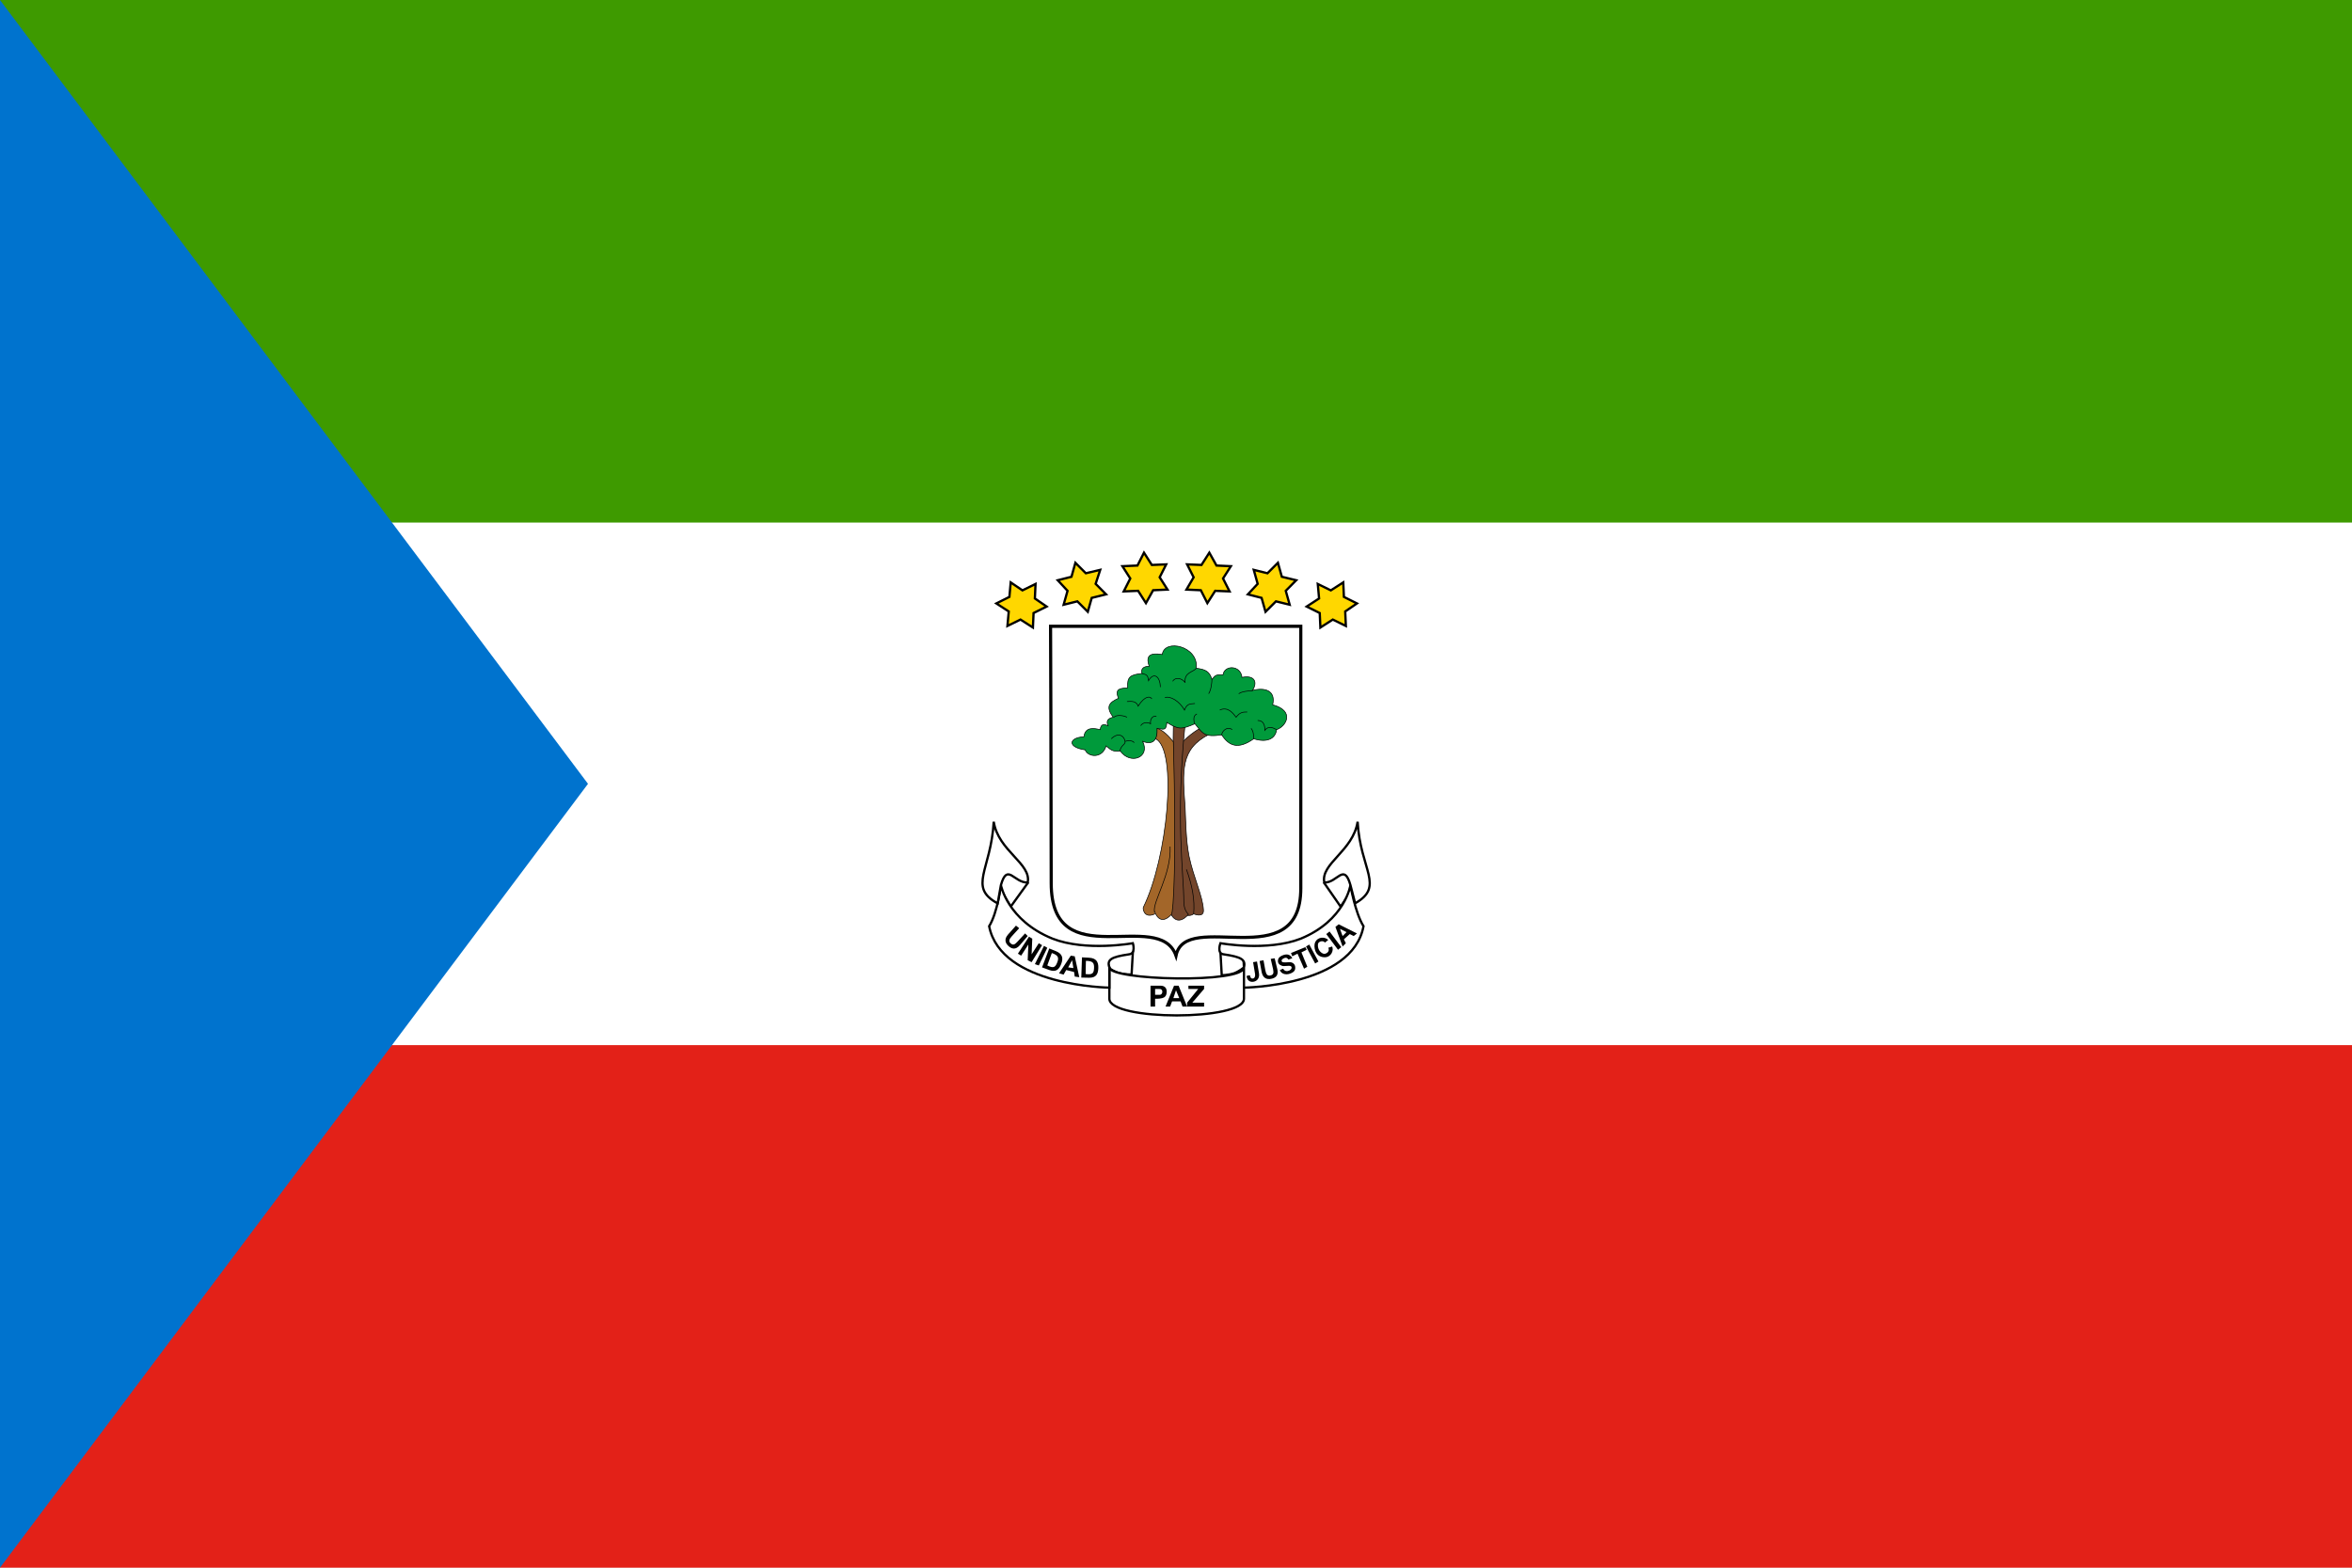
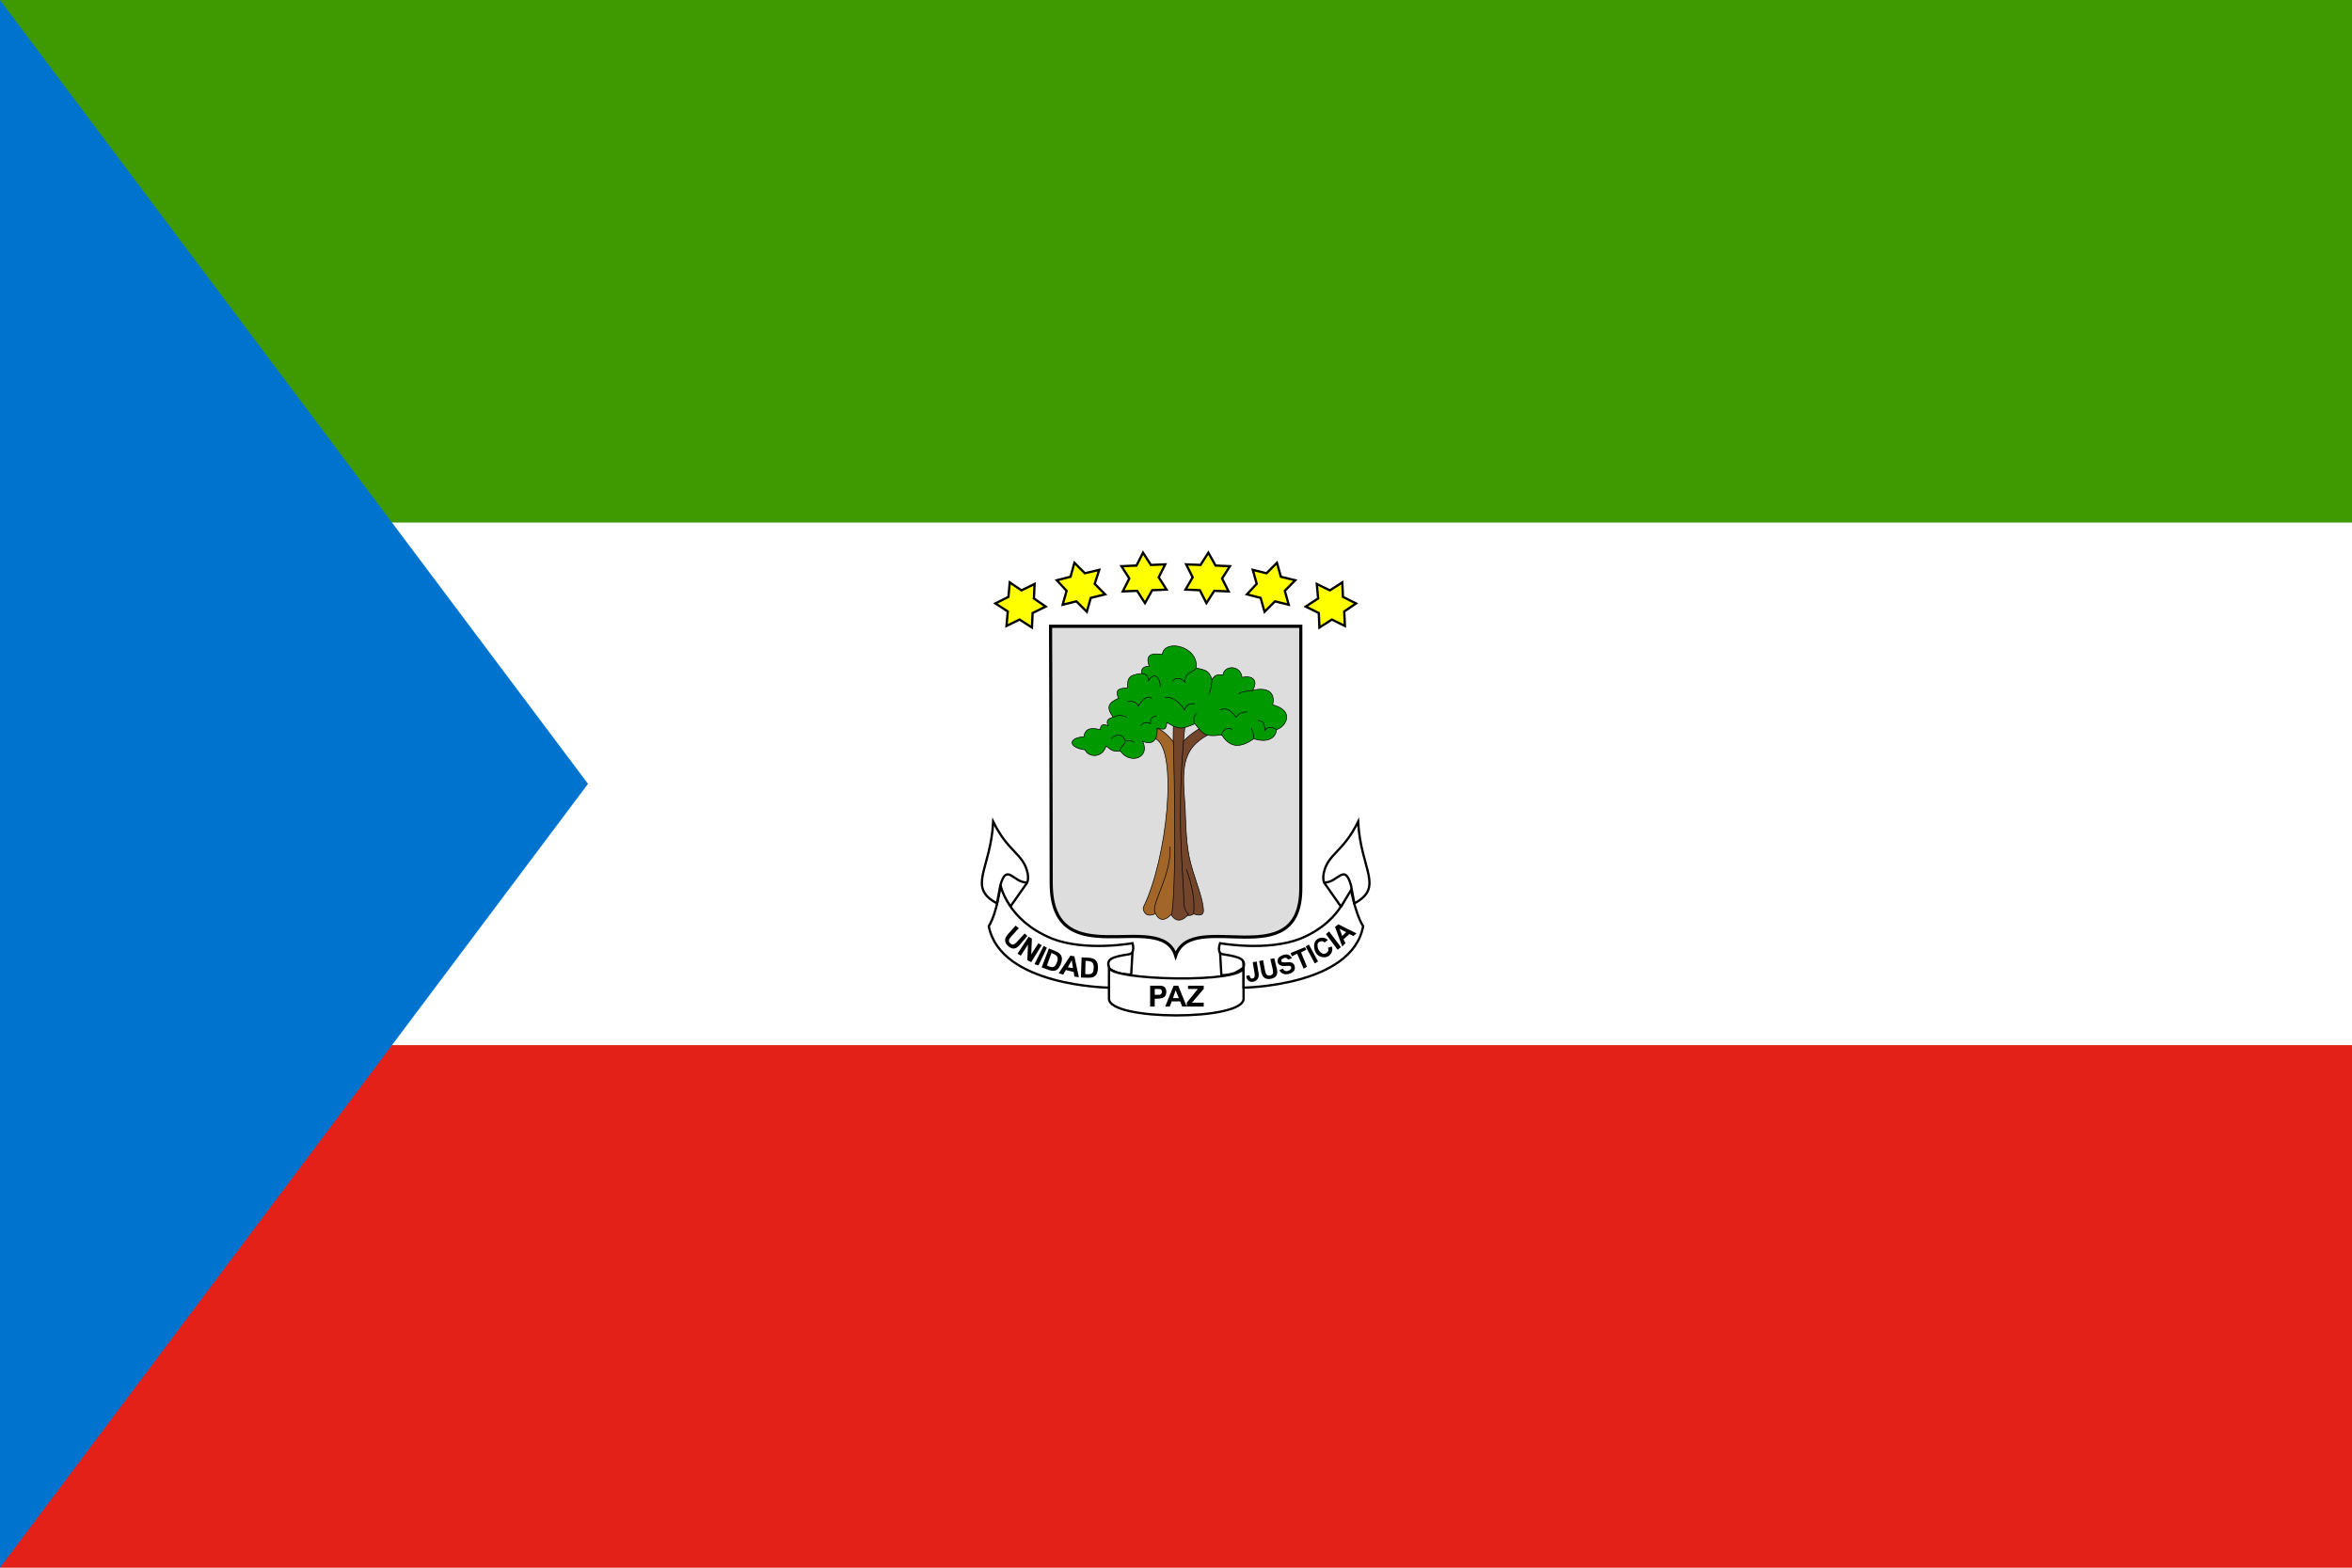
<svg xmlns="http://www.w3.org/2000/svg" width="375" height="250" viewBox="0 0 3600 2400">
-   <path fill="#e32118" d="M0 0h3600v2400H0z" />
-   <path fill="#fff" d="M0 0h3600v1600H0z" />
-   <path fill="#3e9a00" d="M0 0h3600v800H0z" />
-   <path d="M0 0v2400l900-1200z" fill="#0073ce" />
+   <path fill="#e32118" d="M0 0h3600v2400H0Z" />
+   <path fill="#fff" d="M0 0h3600v1600H0Z" />
+   <path fill="#3e9a00" d="M0 0h3600v800H0Z" />
+   <path fill="#0073ce" d="M0 0v2400l900-1200Z" />
  <g stroke="#000">
-     <path fill="#fff" stroke-width="4.8" d="M1608 958.8h383V1360c0 135-176 31-191 103-26-74-191 33-191-111 0-140-1-393.2-1-393.2z" />
+     <path fill="#ddd" stroke-width="4.8" d="M1608 958.8h383V1360c0 135-166.701 29.6-191.501 103-22.733-73.3-190.499 33-190.499-111 0-140-1-393.2-1-393.2z" />
    <path fill="#73452b" d="M1827 1399s-5 5-14 1-10-257-10-257c20-22 36-29 36-29l12 10c-45 23-41 56-37 113 1 21 1 48 6 74 7 33 21 61 22 82 1 13-15 6-15 6z" />
    <path fill="#73452b" d="M1796 1108h18c-15 145-2 231-2 273 0 14 8 19 7 19-18 20-27-1-27-1z" />
-     <path fill="#a36629" d="M1768 1399c-17 8-19-8-18-10 37-75 53-240 19-258l2-16c13 4 25 21 25 21 5 185 0 261-3 264-18 19-25-3-26-5" />
-     <path fill="none" d="M1767 1396c-3-16 26-57 24-100M1816 1331c9 25 13 47 11 68" />
-     <path fill="#009a3b" d="M1855 1040c6-7 6-7 17-7 2-15 27-15 29 4 20-4 24 8 16 20 19-5 36 0 31 22 34 9 21 33 6 38-2 15-16 20-35 14-24 17-38 11-49-6-27 4-29-2-41-17-21 9-25 9-43-2-1 14-6 10-15 9 1 18-6 26-22 20 12 25-19 36-34 15-14 1-15-3-22-8-6 20-28 17-32 6-28-4-25-19-2-20 2-16 16-13 25-11 1-10 7-8 12-6-3-7-1-11 8-13-13-17-5-23 8-29-7-16 5-15 14-16-1-17 4-20 22-22-2-6 1-11 11-11-6-17 2-20.9 20-18 3-24.7 56-13 52 21 15 2 20 5 24 17z" />
+     <path fill="#a36629" d="M1768.427 1398.786c-17 8-19.427-7.786-18.427-9.786 37-75 53-240 19-258l2-16c13 4 25 21 25 21 5 185-.08 260.706-3.08 263.706-18 19-24.787-2.48-25.787-4.48" />
+     <path fill="none" d="M1767.214 1395.52c-3-16 25.786-56.52 23.786-99.52m25 35c9 25 13 47 11 68" />
+     <path fill="#090" d="M1855 1040c6-7 6-7 17-7 2-15 27-15 29 4 20-4 24 8 16 20 19-5 36 0 31 22 34 9 21 33 6 38-2 15-16 20-35 14-24 17-38 11-49-6-27 4-29-2-41-17-21 9-25 9-43-2-1 14-6 10-15 9 1 18-6 26-22 20 12 25-19 36-34 15-14 1-15-3-22-8-6 20-28 17-32 6-28-4-25-19-2-20 2-16 16-13 25-11 1-10 7-8 12-6-3-7-1-11 8-13-13-17-5-23 8-29-7-16 5-15 14-16-1-17 4-20 22-22-2-6 1-11 11-11-6-17 2-20.9 20-18 3-24.7 56-13 52 21 15 2 20 5 24 17z" />
    <g fill="none">
-       <path d="M1748 1031c4 2 9 0 10 11 8-14 18-6 18 10M1831 1023c-4 6-19 6-17 22-5-7-15-9-19-2M1855 1040c0 4-1 16-5 22M1917 1057c1 1-14 0-21 5M1954 1117c-4-2-12-7-18 1 0-4 0-15-11-15M1919 1131c0-10-2-13-4-16M1886 1117c-8-6-16 3-16 8M1828 1108c0-4-3-12 4-15M1714 1150c2-10 9-10 8-15-1-8-10-15-21-4M1722 1135c6-2 12-1 14 2M1705 1098c4-4 14-3 20 0M1725 1074c5 0 14-2 17 7 11-17 19-15 21-11M1783 1068c8-3 22 5 30 19 4-11 10-9 16-10M1867 1087c13-6 21 6 25 11 6-8 11-8 17-8M1746 1111c3-5 10-6 15-3-1-9 5-13 9-11" />
+       <path d="M1748 1031c4 2 9 0 10 11 8-14 18-6 18 10m55-29c-4 6-19 6-17 22-5-7-15-9-19-2m60-3c0 4-1 16-5 22m67-5c1 1-14 0-21 5m58 55c-4-2-12-7-18 1 0-4 0-15-11-15m-6 28c0-10-2-13-4-16m-29 2c-8-6-16 3-16 8m-42-17c0-4-3-12 4-15m-118 57c2-10 9-10 8-15-1-8-10-15-21-4" />
+       <path d="M1722 1135c6-2 12-1 14 2m-31-39c4-4 14-3 20 0m0-24c5 0 14-2 17 7 11-17 19-15 21-11m20-2c8-3 22 5 30 19 4-11 10-9 16-10m38 10c13-6 21 6 25 11 6-8 11-8 17-8m-163 21c3-5 10-6 15-3-1-9 5-13 9-11" />
    </g>
-     <g fill="gold" stroke-width="3.5">
-       <path d="M1787 902.6l-22 1-11 19.7-12-18.8-22 .9 10-19.8-12-18.8 23-1 10-19.7 12 18.8 22-.9-10 19.8zM1693 909.9l-22 5.4-6 21.3-16-16-21 5.2 6-21.3-15-16.2 21-5.3 6-21.4 16 16 22-5.2-7 21.4zM1602 928.6l-20 9.9-1 22.2-19-12.2-20 9.8 2-22.2-19-12.3 20-10 2-22.2 18 12.2 20-9.8-1 22.2zM1816 902.6l22 1 10 19.7 12-18.8 22 .9-10-19.8 12-18.8-22-1-11-19.7-12 18.8-22-.9 10 19.8zM1910 909.9l21 5.4 6 21.3 16-16 21 5.2-6-21.3 16-16.2-22-5.3-6-21.4-16 16-21-5.2 6 21.4zM2000 928.6l20 9.9 1 22.2 19-12.2 20 9.8-1-22.2 18-12.3-20-10-1-22.2-19 12.2-20-9.8 2 22.2z" />
+     <path fill="#ff0" stroke-width="3.5" d="m1785.534 902.6-22 1-11 19.7-12-18.8-22 .9 10-19.8-12-18.8 23-1 10-19.7 12 18.8 22-.9-10 19.8zm-94 7.3-22 5.4-6 21.3-16-16-21 5.2 6-21.3-15-16.2 21-5.3 6-21.4 16 16 22-5.2-7 21.4zm-91 18.7-20 9.9-1 22.2-19-12.2-20 9.8 2-22.2-19-12.3 20-10 2-22.2 18 12.2 20-9.8-1 22.2zm214-26 22 1 10 19.7 12-18.8 22 .9-10-19.8 12-18.8-22-1-11-19.7-12 18.8-22-.9 10 19.8zm94 7.3 21 5.4 6 21.3 16-16 21 5.2-6-21.3 16-16.2-22-5.3-6-21.4-16 16-21-5.2 6 21.4zm90 18.7 20 9.9 1 22.2 19-12.2 20 9.8-1-22.2 18-12.3-20-10-1-22.2-19 12.2-20-9.8 2 22.2z" />
+     <g fill="#fff" stroke-width="3.5">
+       <path d="m1867.428 1457 2 36s10 0 19-3c8-3 15-9 15-9l-1-19zm-134 0-2 35s-9 0-18-2c-8-2-15-7-15-7l-10-24z" />
+       <path stroke-linejoin="round" stroke-width="3.501" d="m1571.695 1352-25.267 36-28-46 21-22z" />
+       <path d="M1697.428 1529c0 34 206 34 206 0v-48c0 25-206 20-206 0z" />
+       <path d="M1513.428 1418c18 92 184 94 184 94v-31c-4-12 3-16 30-20 11-1 6-17 6-17s-72 13-123-7c-69-28-79-82-79-82s-5 42-18 63zm573 0c-17 92-183 94-183 94v-31c3-12-4-16-31-20-11-1-5-17-5-17s72 13 123-7c68-28 76-82 76-82s7 42 20 63z" />
+       <path d="M1525.94 1383c-46-25-9.702-51-5.702-125 23.15 47.06 46.037 48.604 52.573 78.419.805 3.672 1.42 10.334-.585 14.581-21 1-30.988-31-40.988 4z" />
+       <path stroke-linejoin="round" stroke-width="3.501" d="m2027.254 1352 25.269 36 28-46-21-22z" />
+       <path d="M2073.052 1383c46-25 9.699-51 5.699-125-23.15 47.06-46.037 48.604-52.573 78.419-.804 3.672-1.42 10.334.585 14.581 21 1 30.988-31 40.988 4z" />
    </g>
-     <g>
-       <g fill="#fff" stroke-width="3.5">
-         <path d="M2027 1352l25 36 23-34-16-29zM1868 1457l2 36s10 0 19-3c8-3 15-9 15-9l-1-19zM1734 1457l-2 35s-9 0-18-2c-8-2-15-7-15-7l-10-24zM1573 1352l-26 36-28-46 21-22z" />
-         <path d="M1698 1529c0 34 206 34 206 0v-48c0 25-206 20-206 0z" />
-         <path d="M1514 1418c18 92 184 94 184 94v-31c-4-12 3-16 30-20 11-1 6-17 6-17s-72 13-123-7c-69-28-79-82-79-82s-5 42-18 63zM2087 1418c-17 92-183 94-183 94v-31c3-12-4-16-31-20-11-1-5-17-5-17s72 13 123-7c68-28 76-82 76-82s7 42 20 63z" />
-         <path d="M1527 1383c-46-25-10-51-6-125 7 45 58 64 52 93-21 1-31-31-41 4l-5 28zM2074 1383c46-26 8-51 4-125-7 45-57 64-51 93 20 1 30-31 40 4l7 27z" />
-       </g>
-       <g stroke="none">
-         <path d="M1555 1417l5 4-11 12c-4.403 4.803-5.467 7.98-2.41 10.905 3.797 3.63 6.466 2.368 10.41-1.905l12-13 4 4-11.99 13.989c-6.508 7.594-12.55 5.856-17.617 1.123-4.416-4.124-6.947-10.102-.454-17.454l12.1-13.6zM1575 1434l5 3-1 24 11-17 5 3-16 26-6-3 1-24-11 17-5-3zM1584 1476l14-28 5 3-13 27zM1606 1452l-11.04 28.98L1606 1485c10.29 3.75 15.12-.78 18.39-9.48 3.3-8.85 1.86-15.36-8.43-19.5L1606 1452zm3.96 7.02c10.35 3.6 10.98 7.53 8.16 14.64-2.73 6.75-5.28 9.39-15.12 4.32l6.96-18.96zM1639 1463l-18 27 6.96 2.04 4.02-7.02 12 3 1.02 7.02 6.96.96-6.96-31.98-6-1.02zm1.98 7.02l1.98 12-7.98-1.02 6-10.98zM1656.1 1465.6l-1.084 30.99 11.772.23c10.941.208 14.051-5.62 14.318-14.91.271-9.45-3.208-15.153-14.298-15.715l-10.708-.596zm6.003 5.377c10.964.044 12.838 3.543 12.453 11.195-.366 7.273-1.955 10.588-12.884 8.969l.43-20.164zM1761 1509v31.98h7.02v-12s6 .36 10.98-.96c3.93-1.02 6.66-3.54 6.75-9.75.09-6.09-3.45-9.27-9.57-9.27h-15.2zm7.02 4.98l7.05.09c5.88 0 4.77 8.91.18 8.91h-7.23v-9zM1797 1509l-13.02 31.98h7.02l3-7.98h13.02l3 7.98h6.96l-13-32h-7zm3 7.02l4.98 12h-9l4.02-12zM1817 1535l17-21h-15v-5h24v5l-18 21h18v6h-26zM1918 1473l6-1 3 18c1.067 6.401-1.858 10.764-6.414 12.445-5.19 1.914-11.806.164-12.586-8.445l5-1c1.165 5.152 3.237 5.599 5.636 4.791 1.904-.64 2.889-3.64 2.364-6.79zM1928 1471.2l5.92-1.123 2.74 14.98c1.172 6.409 3.183 9.135 7.351 8.407 5.174-.903 5.741-3.8 4.64-9.51l-3.68-15.98 6.057-.915 4.019 16.623c2.35 9.722-2.729 13.578-9.546 14.851-5.939 1.11-12.253-.399-14.322-9.987zM1959 1485l5-2c2.453 4.405 6.28 4.178 9.255 2.863 4.133-1.827 4.606-5.44 2.562-6.663-2.914-1.743-9.869.733-13.615-.634-4.482-1.635-6.406-4.156-6.177-8.032.276-4.666 4.381-7.23 8.846-8.615 4.996-1.55 9.926-1.003 13.129 5.081l-6 2c-1.953-3.287-4.466-3.131-6.697-2.078-1.866.882-4.784 2.538-3.222 5.206 1.277 2.18 8.626.765 12.498.923 4.004.164 7.24 2.836 7.781 6.687.755 5.368-1.234 8.276-7.44 10.697-7.667 2.99-14.583-.36-15.92-5.435zM1986 1460l-8 4-2-5 22-9 2 4-8 4 9 22-5 3zM1999 1449l5-3 14 26-5 3zM2033 1451l6-2c2.821 5.932-1.415 16.715-11.775 16.493-15.164-.325-16.805-17.027-14.421-22.536 4.005-9.252 15.224-9.075 20.196-3.957l-5 4c-3.17-4.067-10.212-1.504-10.688 2.237-.776 6.106 1.912 11.788 7.371 14.483 4.629 2.285 11.761-3.46 8.316-8.72zM2030 1430l5-4 18 24-5 4zM2049 1415l-4.98 4.02 10.98 30 4.98-4.98-3-6 9-8.04 6 3 5.04-3.96L2049 1415zm1.98 7.02L2061 1427l-6 6-4.02-10.98z" />
-       </g>
-     </g>
+     <path stroke="none" d="m1554.428 1417 5 4-11 12c-4.403 4.803-5.468 7.98-2.41 10.905 3.796 3.63 6.465 2.368 10.41-1.905l12-13 4 4-11.99 13.989c-6.508 7.594-12.55 5.856-17.618 1.123-4.415-4.124-6.946-10.102-.453-17.454l12.1-13.6zm20 17 5 3-1 24 11-17 5 3-16 26-6-3 1-24-11 17-5-3zm9 42 14-28 5 3-13 27zm22-24-11.04 28.98 11.04 4.02c10.29 3.75 15.12-.78 18.39-9.48 3.3-8.85 1.86-15.36-8.43-19.5zm3.96 7.02c10.35 3.6 10.98 7.53 8.16 14.64-2.73 6.75-5.28 9.39-15.12 4.32zm29.04 3.98-18 27 6.96 2.04 4.02-7.02 12 3 1.02 7.02 6.96.96-6.96-31.98zm1.98 7.02 1.98 12-7.98-1.02zm15.12-4.42-1.084 30.99 11.772.23c10.94.208 14.05-5.62 14.318-14.91.271-9.45-3.208-15.153-14.298-15.715l-10.708-.596zm6.002 5.377c10.964.044 12.838 3.543 12.453 11.195-.365 7.273-1.955 10.588-12.884 8.969l.43-20.164zm98.898 38.023v31.98h7.02v-12s6 .36 10.98-.96c3.93-1.02 6.66-3.54 6.75-9.75.09-6.09-3.45-9.27-9.57-9.27h-15.2zm7.02 4.98 7.05.09c5.88 0 4.77 8.91.18 8.91h-7.23zm28.98-4.98-13.02 31.98h7.02l3-7.98h13.02l3 7.98h6.96l-13-32h-7zm3 7.02 4.98 12h-9zm17 18.98 17-21h-15v-5h24v5l-18 21h18v6h-26zm101-62 6-1 3 18c1.067 6.401-1.858 10.764-6.415 12.445-5.188 1.914-11.806.164-12.586-8.445l5-1c1.165 5.152 3.238 5.599 5.637 4.791 1.904-.64 2.888-3.64 2.363-6.79zm10-1.8 5.92-1.123 2.74 14.98c1.172 6.409 3.183 9.135 7.35 8.407 5.174-.903 5.742-3.8 4.641-9.51l-3.68-15.98 6.056-.915 4.02 16.623c2.35 9.722-2.729 13.578-9.546 14.851-5.94 1.11-12.253-.399-14.322-9.987zm31 13.8 5-2c2.453 4.405 6.28 4.178 9.255 2.863 4.133-1.827 4.605-5.44 2.562-6.663-2.915-1.743-9.869.733-13.615-.634-4.482-1.635-6.406-4.156-6.177-8.032.276-4.666 4.38-7.23 8.846-8.615 4.996-1.55 9.926-1.003 13.129 5.081l-6 2c-1.954-3.287-4.467-3.131-6.697-2.078-1.867.882-4.784 2.538-3.222 5.206 1.277 2.18 8.626.765 12.498.923 4.004.164 7.24 2.836 7.78 6.687.756 5.368-1.233 8.276-7.44 10.697-7.666 2.99-14.582-.36-15.919-5.435zm27-25-8 4-2-5 22-9 2 4-8 4 9 22-5 3zm13-11 5-3 14 26-5 3zm34 2 6-2c2.821 5.932-1.416 16.715-11.775 16.493-15.164-.325-16.805-17.027-14.421-22.536 4.005-9.252 15.224-9.075 20.196-3.957l-5 4c-3.17-4.067-10.212-1.504-10.688 2.237-.776 6.106 1.912 11.788 7.37 14.483 4.63 2.285 11.762-3.46 8.317-8.72zm-3-21 5-4 18 24-5 4zm19-15-4.98 4.02 10.98 30 4.98-4.98-3-6 9-8.04 6 3 5.04-3.96zm1.98 7.02 10.02 4.98-6 6z" />
  </g>
</svg>
